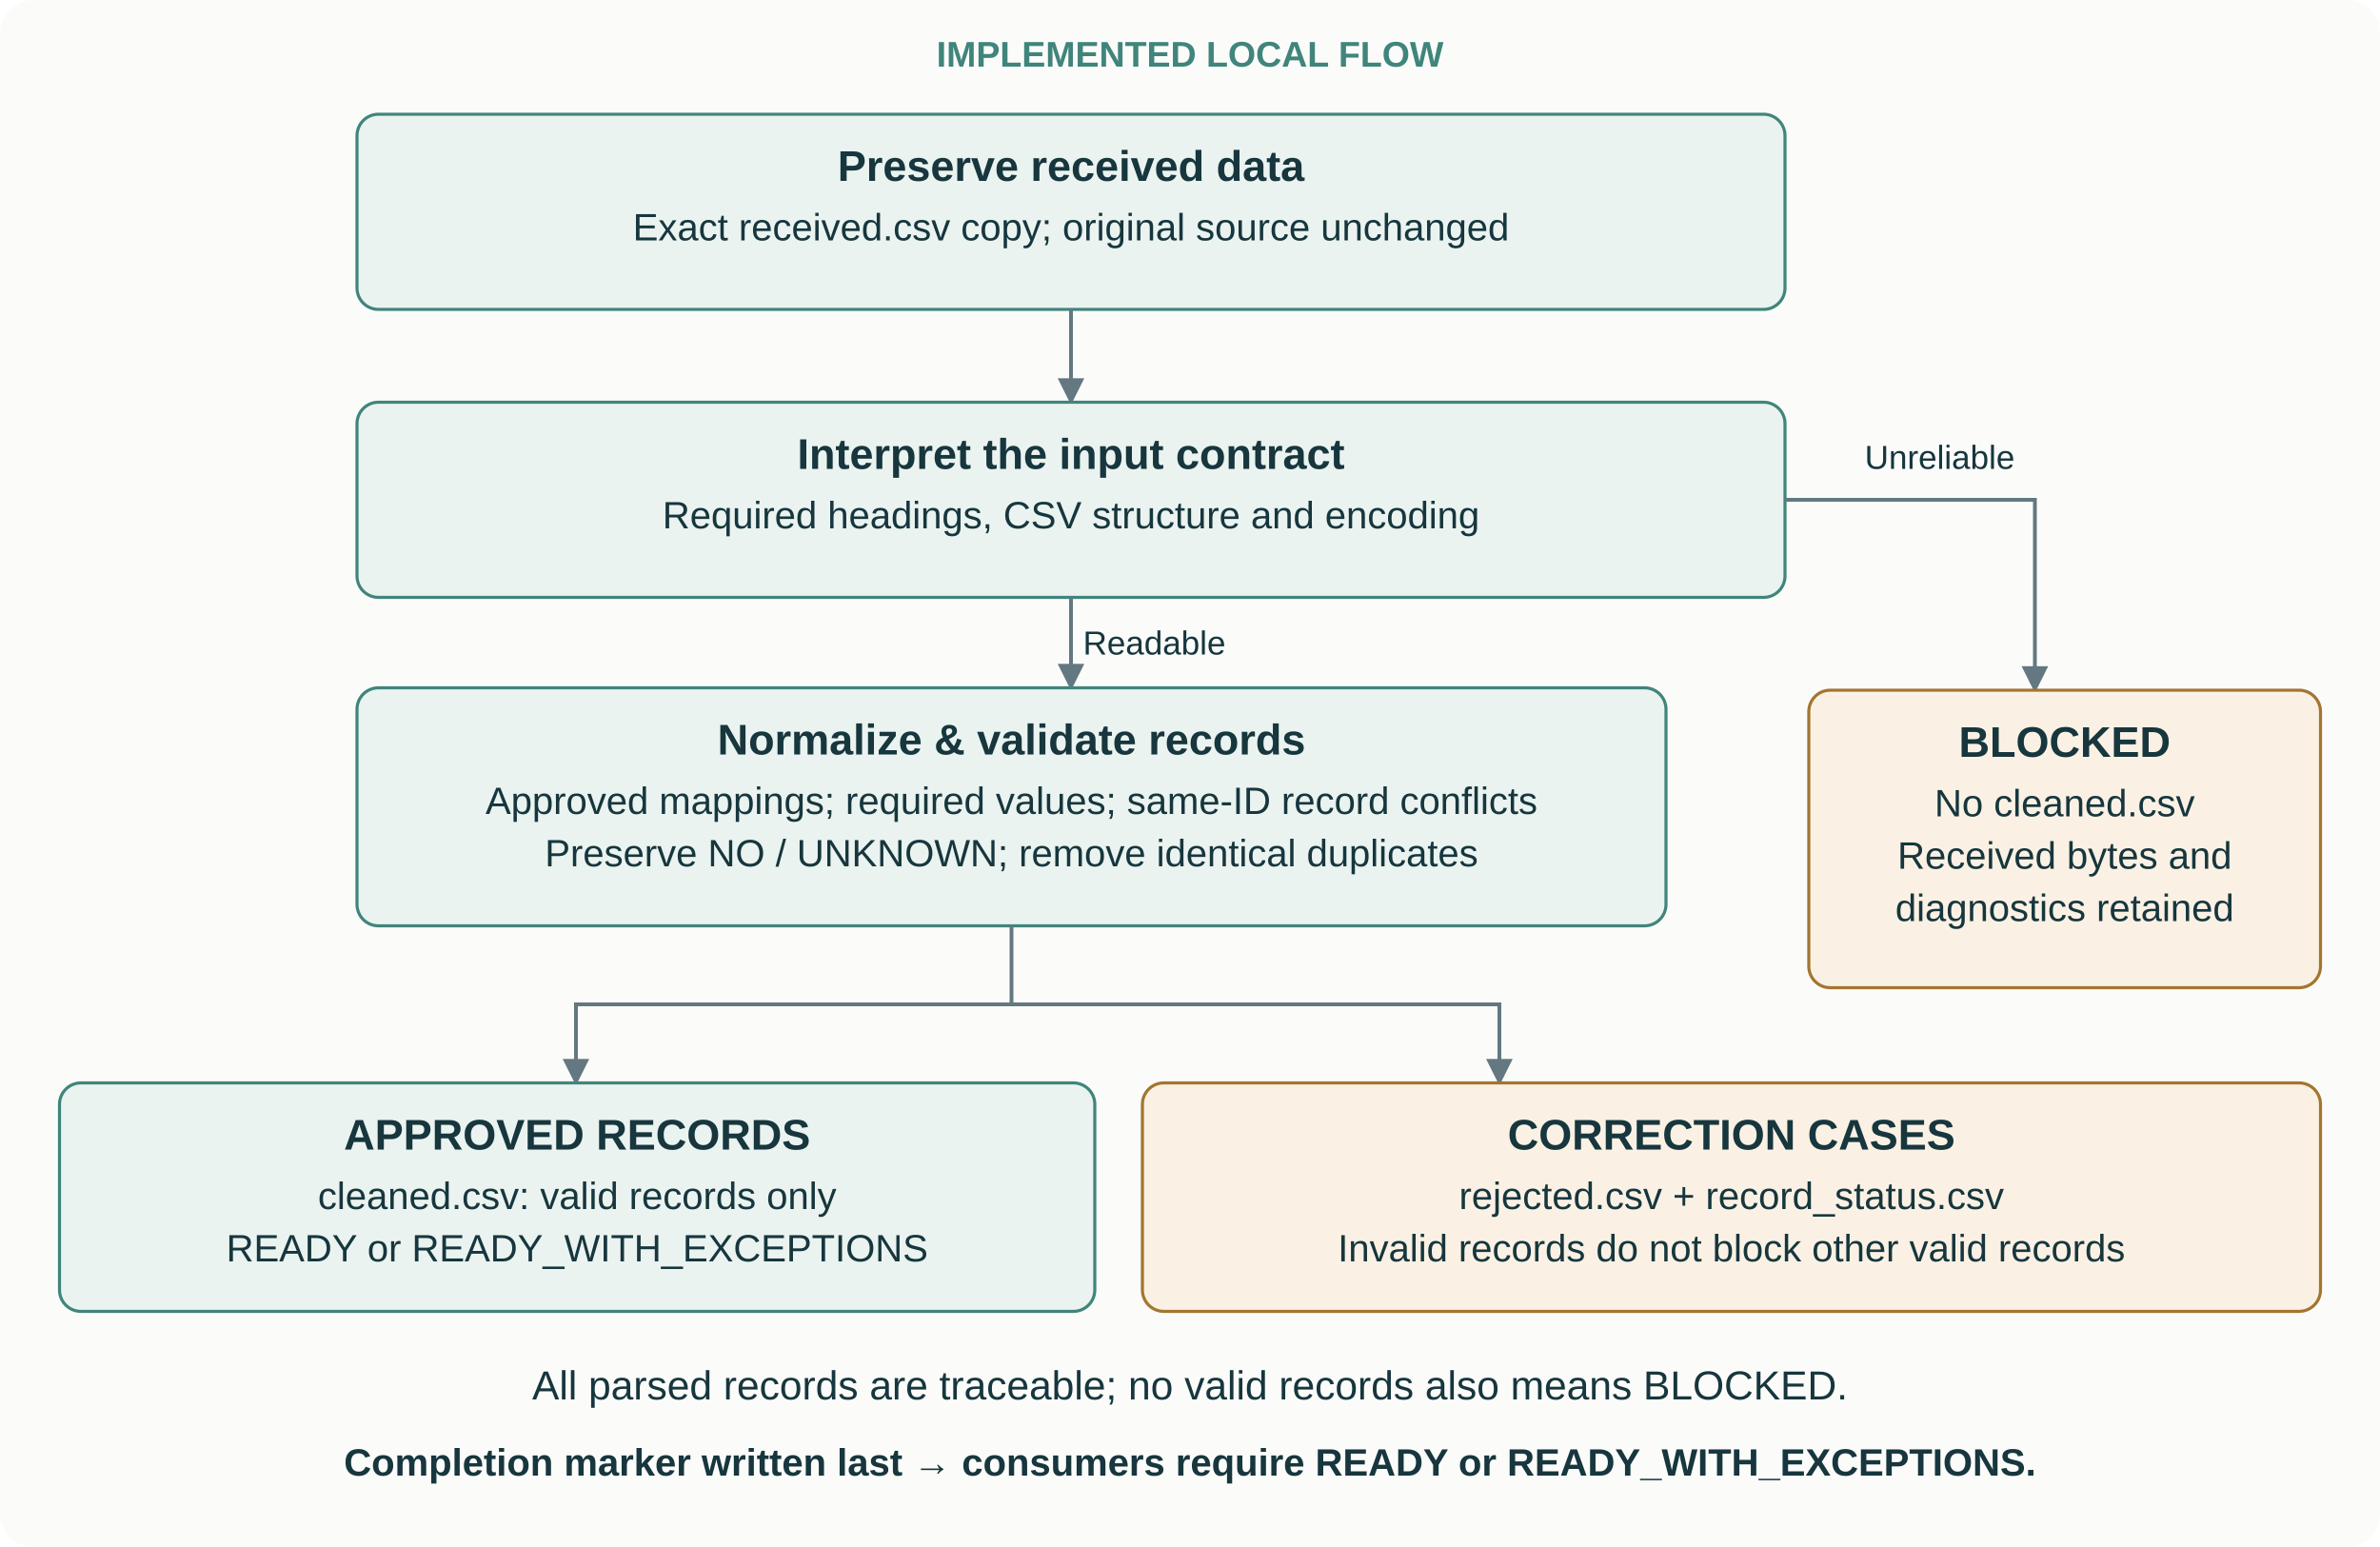
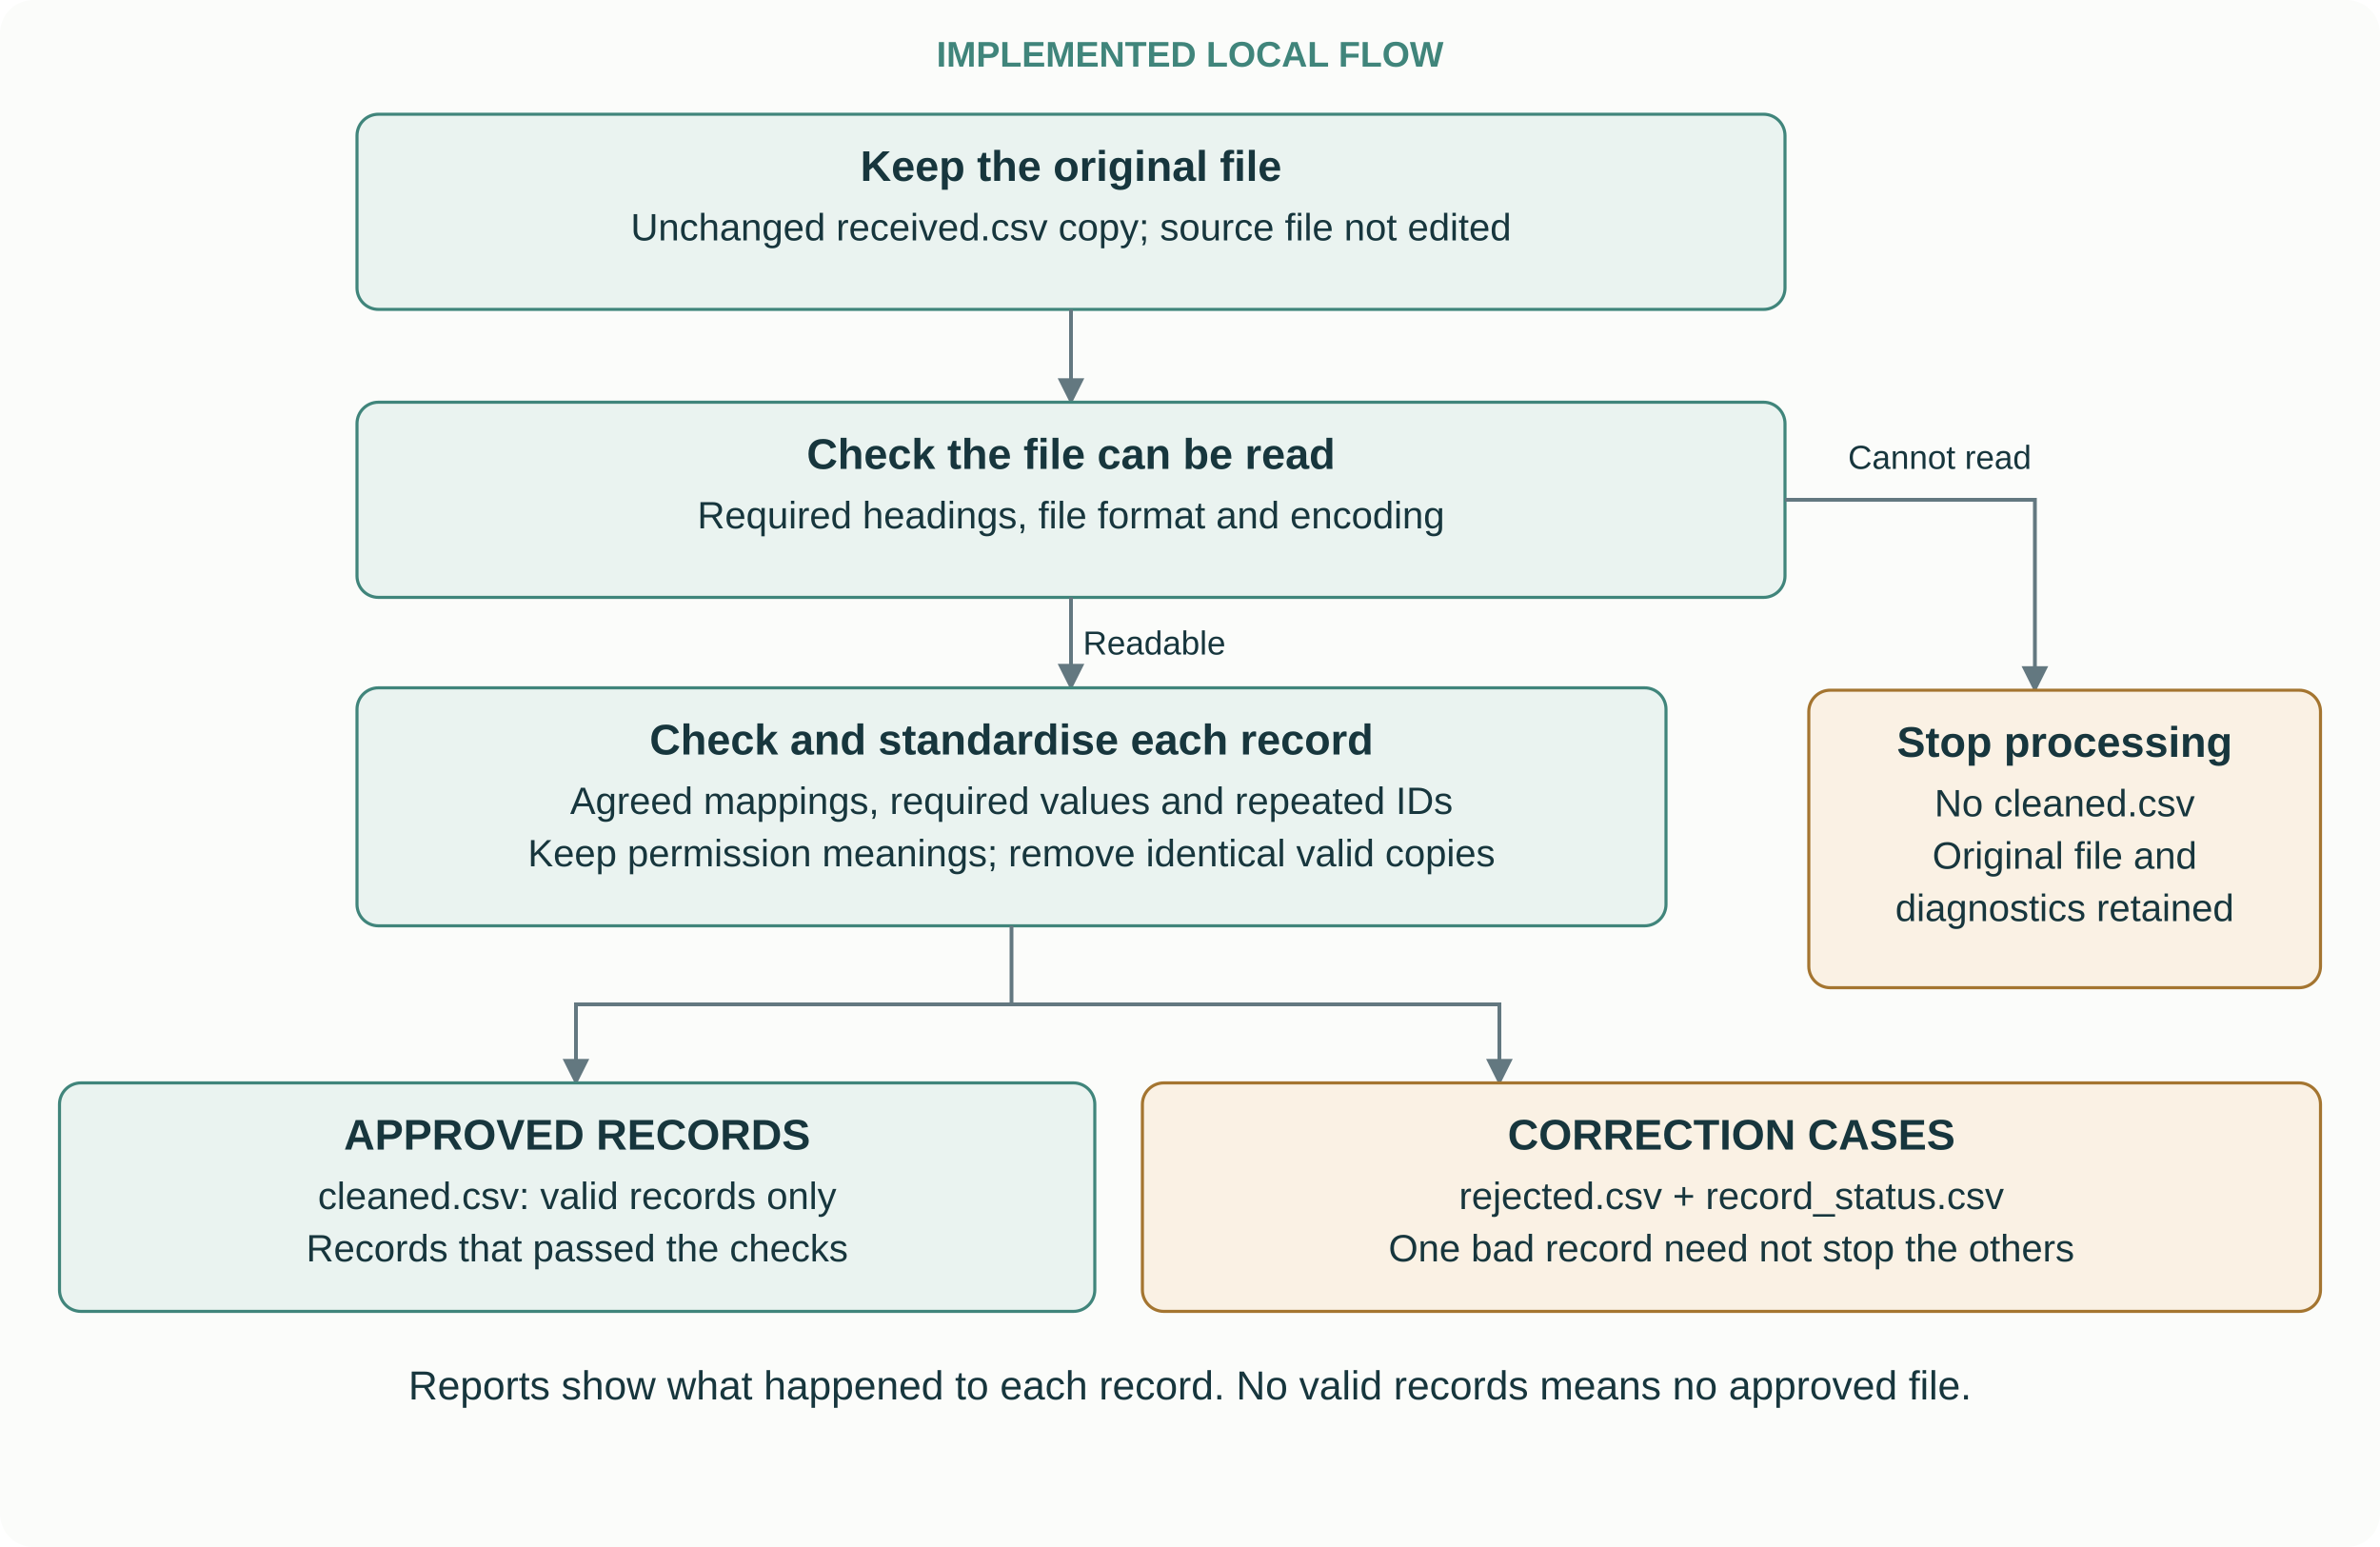
<svg xmlns="http://www.w3.org/2000/svg" width="1000" height="650" viewBox="0 0 1000 650" role="img" aria-labelledby="title desc">
  <defs>
    <marker id="a" viewBox="0 0 10 10" refX="9" refY="5" markerWidth="7" markerHeight="7" orient="auto-start-reverse">
      <path d="M0 0L10 5L0 10Z" fill="#637880" />
    </marker>
  </defs>
  <rect width="1000" height="650" rx="14" fill="#fbfcfa" />
  <text x="500" y="28" text-anchor="middle" font-family="Arial,Helvetica,sans-serif" font-size="15" font-weight="700" fill="#40857b">IMPLEMENTED LOCAL FLOW</text>
  <rect x="150" y="48" width="600" height="82" rx="9" fill="#eaf3f0" stroke="#40857b" stroke-width="1.3" />
-   <text x="450.0" y="76" text-anchor="middle" font-family="Arial,Helvetica,sans-serif" font-size="18" font-weight="700" fill="#17363d">Preserve received data</text>
-   <text x="450.0" y="101" text-anchor="middle" font-family="Arial,Helvetica,sans-serif" font-size="16" font-weight="400" fill="#17363d">Exact received.csv copy; original source unchanged</text>
+   <text x="450.0" y="76" text-anchor="middle" font-family="Arial,Helvetica,sans-serif" font-size="18" font-weight="700" fill="#17363d">Keep the original file</text>
+   <text x="450.0" y="101" text-anchor="middle" font-family="Arial,Helvetica,sans-serif" font-size="16" font-weight="400" fill="#17363d">Unchanged received.csv copy; source file not edited</text>
  <polyline points="450,130 450,169" fill="none" stroke="#637880" stroke-width="1.6" marker-end="url(#a)" />
  <rect x="150" y="169" width="600" height="82" rx="9" fill="#eaf3f0" stroke="#40857b" stroke-width="1.3" />
-   <text x="450.0" y="197" text-anchor="middle" font-family="Arial,Helvetica,sans-serif" font-size="18" font-weight="700" fill="#17363d">Interpret the input contract</text>
-   <text x="450.0" y="222" text-anchor="middle" font-family="Arial,Helvetica,sans-serif" font-size="16" font-weight="400" fill="#17363d">Required headings, CSV structure and encoding</text>
+   <text x="450.0" y="197" text-anchor="middle" font-family="Arial,Helvetica,sans-serif" font-size="18" font-weight="700" fill="#17363d">Check the file can be read</text>
+   <text x="450.0" y="222" text-anchor="middle" font-family="Arial,Helvetica,sans-serif" font-size="16" font-weight="400" fill="#17363d">Required headings, file format and encoding</text>
  <polyline points="750,210 855,210 855,290" fill="none" stroke="#637880" stroke-width="1.6" marker-end="url(#a)" />
-   <text x="815" y="197" text-anchor="middle" font-family="Arial,Helvetica,sans-serif" font-size="14" font-weight="400" fill="#17363d">Unreliable</text>
+   <text x="815" y="197" text-anchor="middle" font-family="Arial,Helvetica,sans-serif" font-size="14" font-weight="400" fill="#17363d">Cannot read</text>
  <rect x="760" y="290" width="215" height="125" rx="9" fill="#faf1e4" stroke="#a47530" stroke-width="1.3" />
-   <text x="867.5" y="318" text-anchor="middle" font-family="Arial,Helvetica,sans-serif" font-size="18" font-weight="700" fill="#17363d">BLOCKED</text>
+   <text x="867.5" y="318" text-anchor="middle" font-family="Arial,Helvetica,sans-serif" font-size="18" font-weight="700" fill="#17363d">Stop processing</text>
  <text x="867.5" y="343" text-anchor="middle" font-family="Arial,Helvetica,sans-serif" font-size="16" font-weight="400" fill="#17363d">No cleaned.csv</text>
-   <text x="867.5" y="365" text-anchor="middle" font-family="Arial,Helvetica,sans-serif" font-size="16" font-weight="400" fill="#17363d">Received bytes and</text>
+   <text x="867.5" y="365" text-anchor="middle" font-family="Arial,Helvetica,sans-serif" font-size="16" font-weight="400" fill="#17363d">Original file and</text>
  <text x="867.5" y="387" text-anchor="middle" font-family="Arial,Helvetica,sans-serif" font-size="16" font-weight="400" fill="#17363d">diagnostics retained</text>
  <polyline points="450,251 450,289" fill="none" stroke="#637880" stroke-width="1.6" marker-end="url(#a)" />
  <text x="485" y="275" text-anchor="middle" font-family="Arial,Helvetica,sans-serif" font-size="14" font-weight="400" fill="#17363d">Readable</text>
  <rect x="150" y="289" width="550" height="100" rx="9" fill="#eaf3f0" stroke="#40857b" stroke-width="1.3" />
-   <text x="425.0" y="317" text-anchor="middle" font-family="Arial,Helvetica,sans-serif" font-size="18" font-weight="700" fill="#17363d">Normalize &amp; validate records</text>
-   <text x="425.0" y="342" text-anchor="middle" font-family="Arial,Helvetica,sans-serif" font-size="16" font-weight="400" fill="#17363d">Approved mappings; required values; same-ID record conflicts</text>
-   <text x="425.0" y="364" text-anchor="middle" font-family="Arial,Helvetica,sans-serif" font-size="16" font-weight="400" fill="#17363d">Preserve NO / UNKNOWN; remove identical duplicates</text>
+   <text x="425.0" y="317" text-anchor="middle" font-family="Arial,Helvetica,sans-serif" font-size="18" font-weight="700" fill="#17363d">Check and standardise each record</text>
+   <text x="425.0" y="342" text-anchor="middle" font-family="Arial,Helvetica,sans-serif" font-size="16" font-weight="400" fill="#17363d">Agreed mappings, required values and repeated IDs</text>
+   <text x="425.0" y="364" text-anchor="middle" font-family="Arial,Helvetica,sans-serif" font-size="16" font-weight="400" fill="#17363d">Keep permission meanings; remove identical valid copies</text>
  <polyline points="425,389 425,422 242,422 242,455" fill="none" stroke="#637880" stroke-width="1.6" marker-end="url(#a)" />
  <polyline points="425,422 630,422 630,455" fill="none" stroke="#637880" stroke-width="1.6" marker-end="url(#a)" />
  <rect x="25" y="455" width="435" height="96" rx="9" fill="#eaf3f0" stroke="#40857b" stroke-width="1.3" />
  <text x="242.5" y="483" text-anchor="middle" font-family="Arial,Helvetica,sans-serif" font-size="18" font-weight="700" fill="#17363d">APPROVED RECORDS</text>
  <text x="242.5" y="508" text-anchor="middle" font-family="Arial,Helvetica,sans-serif" font-size="16" font-weight="400" fill="#17363d">cleaned.csv: valid records only</text>
-   <text x="242.5" y="530" text-anchor="middle" font-family="Arial,Helvetica,sans-serif" font-size="16" font-weight="400" fill="#17363d">READY or READY_WITH_EXCEPTIONS</text>
+   <text x="242.5" y="530" text-anchor="middle" font-family="Arial,Helvetica,sans-serif" font-size="16" font-weight="400" fill="#17363d">Records that passed the checks</text>
  <rect x="480" y="455" width="495" height="96" rx="9" fill="#faf1e4" stroke="#a47530" stroke-width="1.3" />
  <text x="727.5" y="483" text-anchor="middle" font-family="Arial,Helvetica,sans-serif" font-size="18" font-weight="700" fill="#17363d">CORRECTION CASES</text>
  <text x="727.5" y="508" text-anchor="middle" font-family="Arial,Helvetica,sans-serif" font-size="16" font-weight="400" fill="#17363d">rejected.csv + record_status.csv</text>
-   <text x="727.5" y="530" text-anchor="middle" font-family="Arial,Helvetica,sans-serif" font-size="16" font-weight="400" fill="#17363d">Invalid records do not block other valid records</text>
-   <text x="500" y="588" text-anchor="middle" font-family="Arial,Helvetica,sans-serif" font-size="17" font-weight="400" fill="#17363d">All parsed records are traceable; no valid records also means BLOCKED.</text>
-   <text x="500" y="620" text-anchor="middle" font-family="Arial,Helvetica,sans-serif" font-size="16" font-weight="700" fill="#17363d">Completion marker written last → consumers require READY or READY_WITH_EXCEPTIONS.</text>
+   <text x="727.5" y="530" text-anchor="middle" font-family="Arial,Helvetica,sans-serif" font-size="16" font-weight="400" fill="#17363d">One bad record need not stop the others</text>
+   <text x="500" y="588" text-anchor="middle" font-family="Arial,Helvetica,sans-serif" font-size="17" font-weight="400" fill="#17363d">Reports show what happened to each record. No valid records means no approved file.</text>
+   <text x="500" y="620" text-anchor="middle" font-family="Arial,Helvetica,sans-serif" font-size="16" font-weight="700" fill="#17363d" />
</svg>
